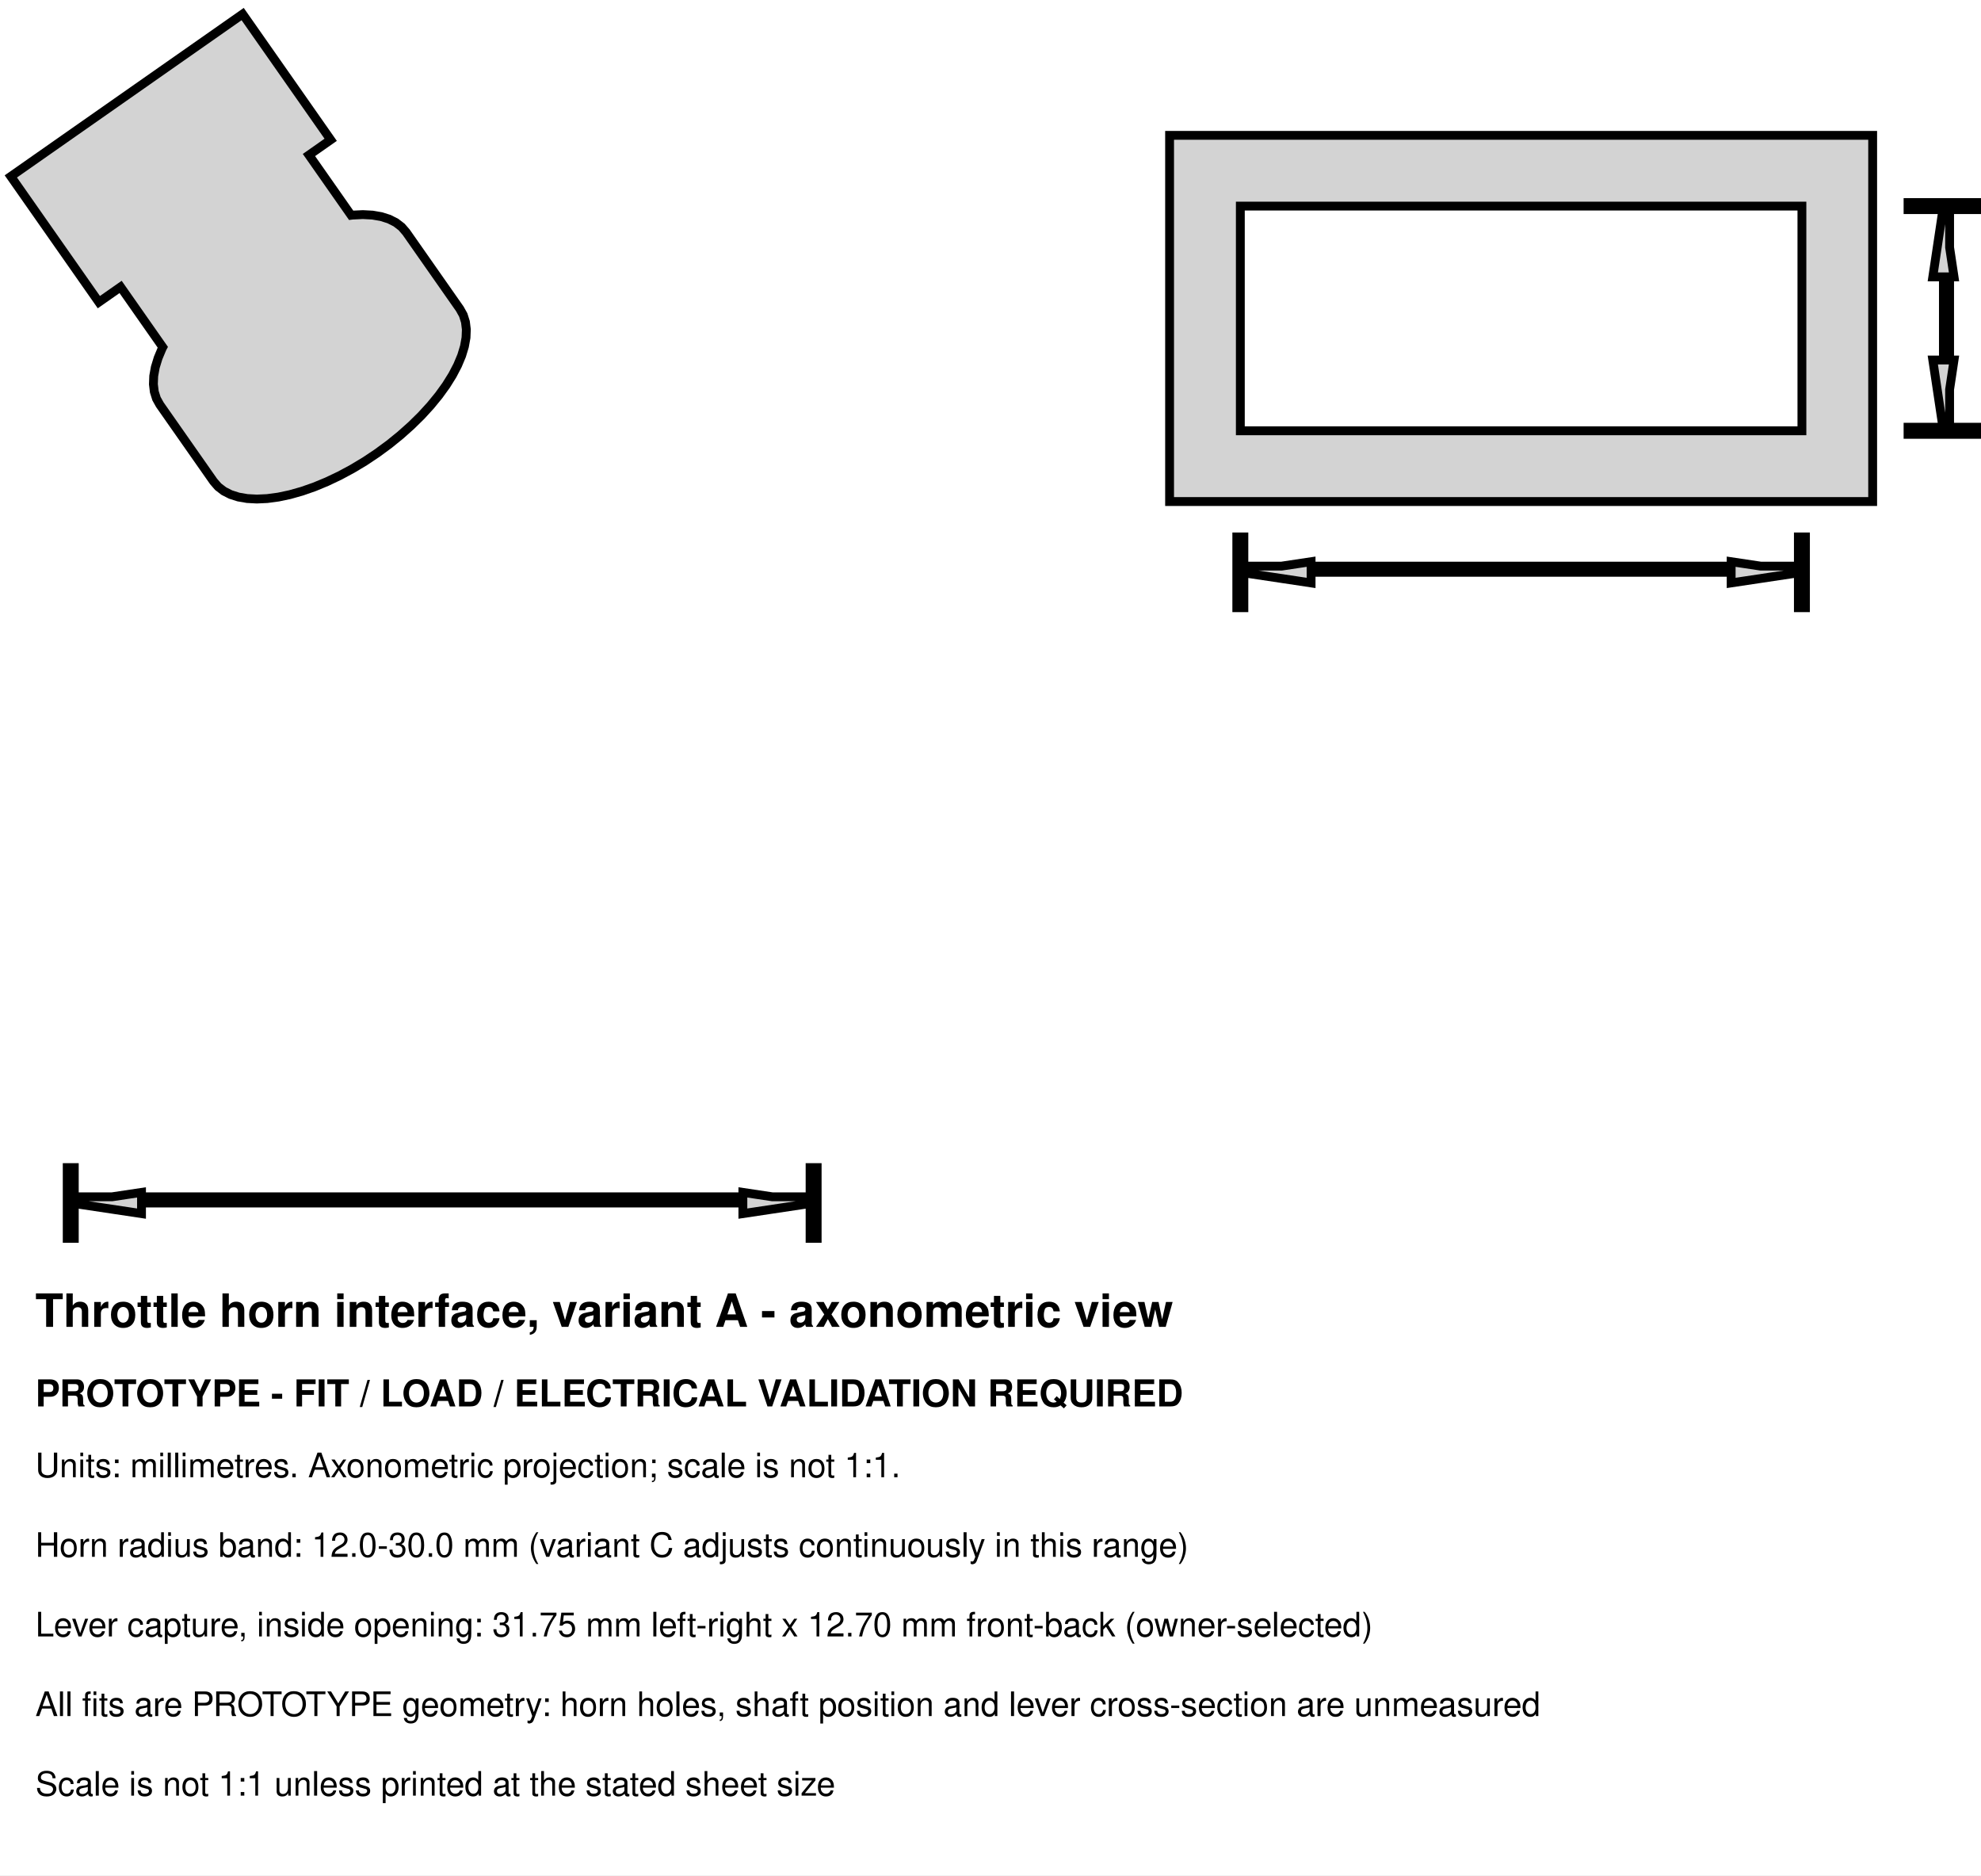
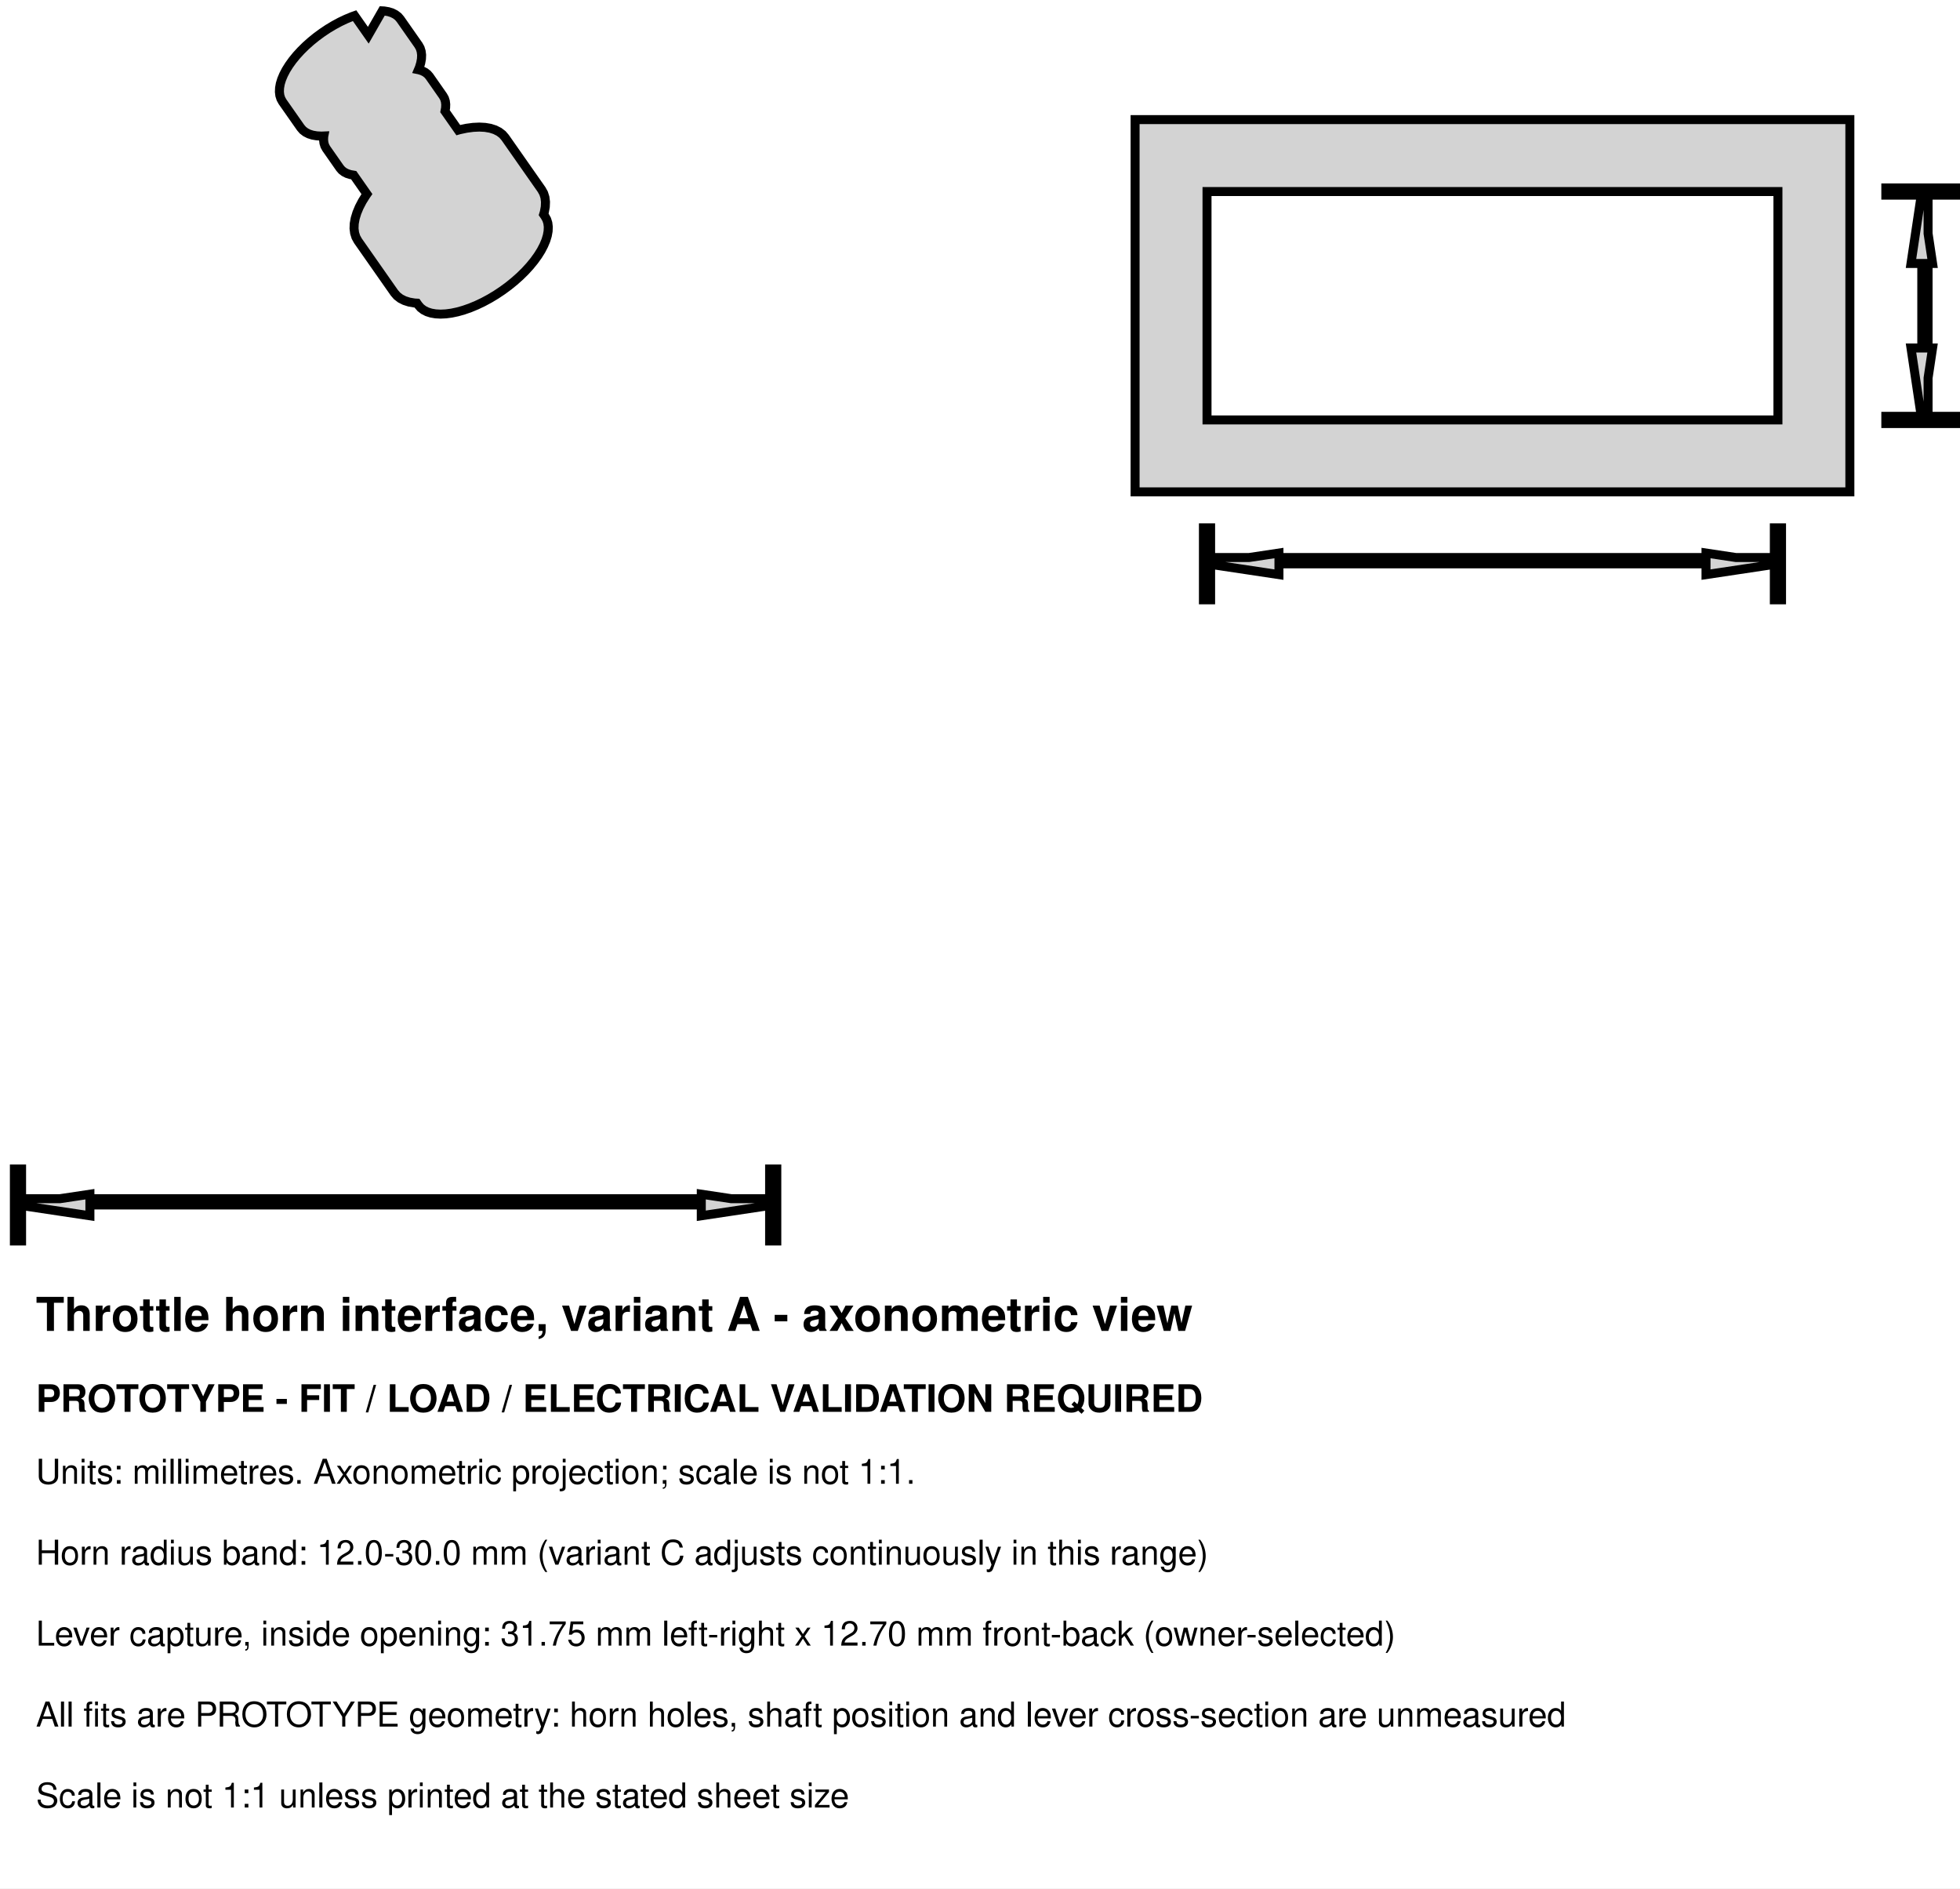
- <svg xmlns="http://www.w3.org/2000/svg" width="112mm" height="106.0mm" viewBox="-56.0 -18.0 112.0 106.0" version="1.1">
-   <rect x="-56.00" y="-18.00" width="112.00" height="106.00" fill="white" />
-   <path d=" M -40.892,10.182 L -40.266,10.098 L -39.609,9.959 L -38.927,9.766 L -38.225,9.521 L -37.511,9.225  L -36.792,8.883 L -36.075,8.497 L -35.366,8.071 L -34.672,7.608 L -34.001,7.115 L -33.358,6.594  L -32.75,6.052 L -32.182,5.494 L -31.661,4.924 L -31.19,4.349 L -30.775,3.774 L -30.419,3.204  L -30.127,2.645 L -29.9,2.102 L -29.742,1.581 L -29.653,1.086 L -29.634,0.623 L -29.686,0.196  L -29.808,-0.192 L -29.999,-0.536 L -33.037,-4.875 L -33.295,-5.172 L -33.617,-5.419 L -34.001,-5.614  L -34.443,-5.755 L -34.938,-5.841 L -35.482,-5.87 L -36.07,-5.842 L -36.148,-5.832 L -38.533,-9.237  L -37.304,-10.098 L -42.281,-17.205 L -55.388,-8.028 L -50.411,-0.921 L -49.182,-1.781 L -46.797,1.625  L -46.834,1.695 L -47.061,2.238 L -47.22,2.759 L -47.309,3.253 L -47.327,3.717 L -47.276,4.144  L -47.154,4.532 L -46.963,4.875 L -43.924,9.215 L -43.666,9.512 L -43.344,9.759 L -42.96,9.954  L -42.518,10.095 L -42.023,10.18 L -41.479,10.209 z M 49.875,-10.35 L 10.125,-10.35 L 10.125,10.35 L 49.875,10.35 z M 14.125,6.35 L 14.125,-6.35 L 45.875,-6.35 L 45.875,6.35 z M 55.875,6.15 L 54.225,6.15 L 54.225,4.017 L 54.475,2.35 L 54.225,2.35 L 54.225,-2.35  L 54.475,-2.35 L 54.225,-4.017 L 54.225,-6.15 L 55.875,-6.15 L 55.875,-6.55 L 51.875,-6.55  L 51.875,-6.15 L 53.845,-6.15 L 53.275,-2.35 L 53.875,-2.35 L 53.875,2.35 L 53.275,2.35  L 53.845,6.15 L 51.875,6.15 L 51.875,6.55 L 55.875,6.55 z M 14.325,14.38 L 18.125,14.95 L 18.125,14.35 L 41.875,14.35 L 41.875,14.95 L 45.675,14.38  L 45.675,16.35 L 46.075,16.35 L 46.075,12.35 L 45.675,12.35 L 45.675,14 L 43.542,14  L 41.875,13.75 L 41.875,14 L 18.125,14 L 18.125,13.75 L 16.458,14 L 14.325,14  L 14.325,12.35 L 13.925,12.35 L 13.925,16.35 L 14.325,16.35 z M -51.8,50.03 L -48,50.6 L -48,50 L -14,50 L -14,50.6 L -10.2,50.03  L -10.2,52 L -9.8,52 L -9.8,48 L -10.2,48 L -10.2,49.65 L -12.333,49.65  L -14,49.4 L -14,49.65 L -48,49.65 L -48,49.4 L -49.667,49.65 L -51.8,49.65  L -51.8,48 L -52.2,48 L -52.2,52 L -51.8,52 z " stroke="black" fill="lightgray" stroke-width="0.5" />
+ <svg xmlns="http://www.w3.org/2000/svg" width="109mm" height="105.0mm" viewBox="-53.0 -17.0 109.0 105.0" version="1.1">
+   <rect x="-53.00" y="-17.00" width="109.00" height="105.00" fill="white" />
+   <path d=" M -28.203,0.452 L -27.887,0.41 L -27.555,0.34 L -27.209,0.242 L -26.854,0.118 L -26.493,-0.032  L -26.129,-0.205 L -25.767,-0.4 L -25.408,-0.616 L -25.057,-0.85 L -24.717,-1.099 L -24.392,-1.363  L -24.084,-1.637 L -23.797,-1.919 L -23.533,-2.208 L -23.295,-2.499 L -23.085,-2.79 L -22.905,-3.078  L -22.758,-3.361 L -22.643,-3.635 L -22.563,-3.899 L -22.518,-4.149 L -22.508,-4.384 L -22.534,-4.6  L -22.596,-4.796 L -22.693,-4.97 L -22.768,-5.078 L -22.728,-5.211 L -22.675,-5.502 L -22.664,-5.775  L -22.695,-6.026 L -22.767,-6.254 L -22.879,-6.456 L -24.905,-9.349 L -25.056,-9.524 L -25.246,-9.669  L -25.472,-9.784 L -25.732,-9.867 L -26.023,-9.917 L -26.343,-9.934 L -26.689,-9.918 L -27.056,-9.869  L -27.443,-9.787 L -27.516,-9.766 L -28.253,-10.818 L -28.219,-11.003 L -28.212,-11.194 L -28.233,-11.37  L -28.283,-11.53 L -28.362,-11.671 L -29.121,-12.756 L -29.227,-12.878 L -29.36,-12.98 L -29.518,-13.06  L -29.7,-13.118 L -29.73,-13.124 L -29.678,-13.248 L -29.604,-13.493 L -29.562,-13.726 L -29.553,-13.944  L -29.578,-14.145 L -29.635,-14.328 L -29.725,-14.489 L -30.738,-15.936 L -30.859,-16.076 L -31.011,-16.192  L -31.191,-16.284 L -31.399,-16.35 L -31.632,-16.39 L -31.741,-16.396 L -32.518,-15.041 L -33.28,-16.129  L -33.419,-16.08 L -33.755,-15.941 L -34.094,-15.78 L -34.431,-15.598 L -34.765,-15.398 L -35.091,-15.18  L -35.407,-14.948 L -35.71,-14.703 L -35.996,-14.448 L -36.263,-14.185 L -36.509,-13.917 L -36.73,-13.646  L -36.925,-13.375 L -37.093,-13.107 L -37.23,-12.844 L -37.337,-12.589 L -37.412,-12.344 L -37.453,-12.111  L -37.462,-11.893 L -37.438,-11.692 L -37.38,-11.509 L -37.291,-11.347 L -36.278,-9.901 L -36.157,-9.761  L -36.005,-9.645 L -35.824,-9.553 L -35.616,-9.487 L -35.383,-9.447 L -35.127,-9.433 L -34.992,-9.439  L -34.998,-9.409 L -35.005,-9.218 L -34.984,-9.042 L -34.934,-8.883 L -34.855,-8.741 L -34.096,-7.656  L -33.99,-7.534 L -33.857,-7.432 L -33.699,-7.352 L -33.517,-7.294 L -33.331,-7.262 L -32.595,-6.21  L -32.639,-6.148 L -32.849,-5.813 L -33.021,-5.484 L -33.154,-5.165 L -33.247,-4.859 L -33.3,-4.568  L -33.311,-4.295 L -33.28,-4.044 L -33.208,-3.816 L -33.096,-3.613 L -31.07,-0.72 L -30.919,-0.546  L -30.729,-0.4 L -30.503,-0.286 L -30.243,-0.203 L -29.952,-0.153 L -29.813,-0.145 L -29.737,-0.037  L -29.607,0.113 L -29.444,0.238 L -29.25,0.337 L -29.026,0.408 L -28.776,0.451 L -28.5,0.466  z M 49.875,-10.35 L 10.125,-10.35 L 10.125,10.35 L 49.875,10.35 z M 14.125,6.35 L 14.125,-6.35 L 45.875,-6.35 L 45.875,6.35 z M 55.875,6.15 L 54.225,6.15 L 54.225,4.017 L 54.475,2.35 L 54.225,2.35 L 54.225,-2.35  L 54.475,-2.35 L 54.225,-4.017 L 54.225,-6.15 L 55.875,-6.15 L 55.875,-6.55 L 51.875,-6.55  L 51.875,-6.15 L 53.845,-6.15 L 53.275,-2.35 L 53.875,-2.35 L 53.875,2.35 L 53.275,2.35  L 53.845,6.15 L 51.875,6.15 L 51.875,6.55 L 55.875,6.55 z M 14.325,14.38 L 18.125,14.95 L 18.125,14.35 L 41.875,14.35 L 41.875,14.95 L 45.675,14.38  L 45.675,16.35 L 46.075,16.35 L 46.075,12.35 L 45.675,12.35 L 45.675,14 L 43.542,14  L 41.875,13.75 L 41.875,14 L 18.125,14 L 18.125,13.75 L 16.458,14 L 14.325,14  L 14.325,12.35 L 13.925,12.35 L 13.925,16.35 L 14.325,16.35 z M -51.8,50.03 L -48,50.6 L -48,50 L -14,50 L -14,50.6 L -10.2,50.03  L -10.2,52 L -9.8,52 L -9.8,48 L -10.2,48 L -10.2,49.65 L -12.333,49.65  L -14,49.4 L -14,49.65 L -48,49.65 L -48,49.4 L -49.667,49.65 L -51.8,49.65  L -51.8,48 L -52.2,48 L -52.2,52 L -51.8,52 z " stroke="black" fill="lightgray" stroke-width="0.5" />
  <g font-family="Helvetica, Arial, sans-serif" fill="black">
-     <text x="-54.00" y="57.00" font-size="2.6" font-weight="bold">Throttle horn interface, variant A - axonometric view</text>
-     <text x="-54.00" y="61.50" font-size="2.1" font-weight="bold">PROTOTYPE - FIT / LOAD / ELECTRICAL VALIDATION REQUIRED</text>
-     <text x="-54.00" y="65.50" font-size="1.9" font-weight="normal">Units: millimetres. Axonometric projection; scale is not 1:1.</text>
-     <text x="-54.00" y="70.00" font-size="1.9" font-weight="normal">Horn radius band: 12.0-30.0 mm (variant C adjusts continuously in this range)</text>
-     <text x="-54.00" y="74.50" font-size="1.9" font-weight="normal">Lever capture, inside opening: 31.75 mm left-right x 12.70 mm front-back (owner-selected)</text>
-     <text x="-54.00" y="79.00" font-size="1.9" font-weight="normal">All fits are PROTOTYPE geometry: horn holes, shaft position and lever cross-section are unmeasured</text>
-     <text x="-54.00" y="83.50" font-size="1.9" font-weight="normal">Scale is not 1:1 unless printed at the stated sheet size</text>
+     <text x="-51.00" y="57.00" font-size="2.6" font-weight="bold">Throttle horn interface, variant A - axonometric view</text>
+     <text x="-51.00" y="61.50" font-size="2.1" font-weight="bold">PROTOTYPE - FIT / LOAD / ELECTRICAL VALIDATION REQUIRED</text>
+     <text x="-51.00" y="65.50" font-size="1.9" font-weight="normal">Units: millimetres. Axonometric projection; scale is not 1:1.</text>
+     <text x="-51.00" y="70.00" font-size="1.9" font-weight="normal">Horn radius band: 12.0-30.0 mm (variant C adjusts continuously in this range)</text>
+     <text x="-51.00" y="74.50" font-size="1.9" font-weight="normal">Lever capture, inside opening: 31.75 mm left-right x 12.70 mm front-back (owner-selected)</text>
+     <text x="-51.00" y="79.00" font-size="1.9" font-weight="normal">All fits are PROTOTYPE geometry: horn holes, shaft position and lever cross-section are unmeasured</text>
+     <text x="-51.00" y="83.50" font-size="1.9" font-weight="normal">Scale is not 1:1 unless printed at the stated sheet size</text>
  </g>
</svg>
